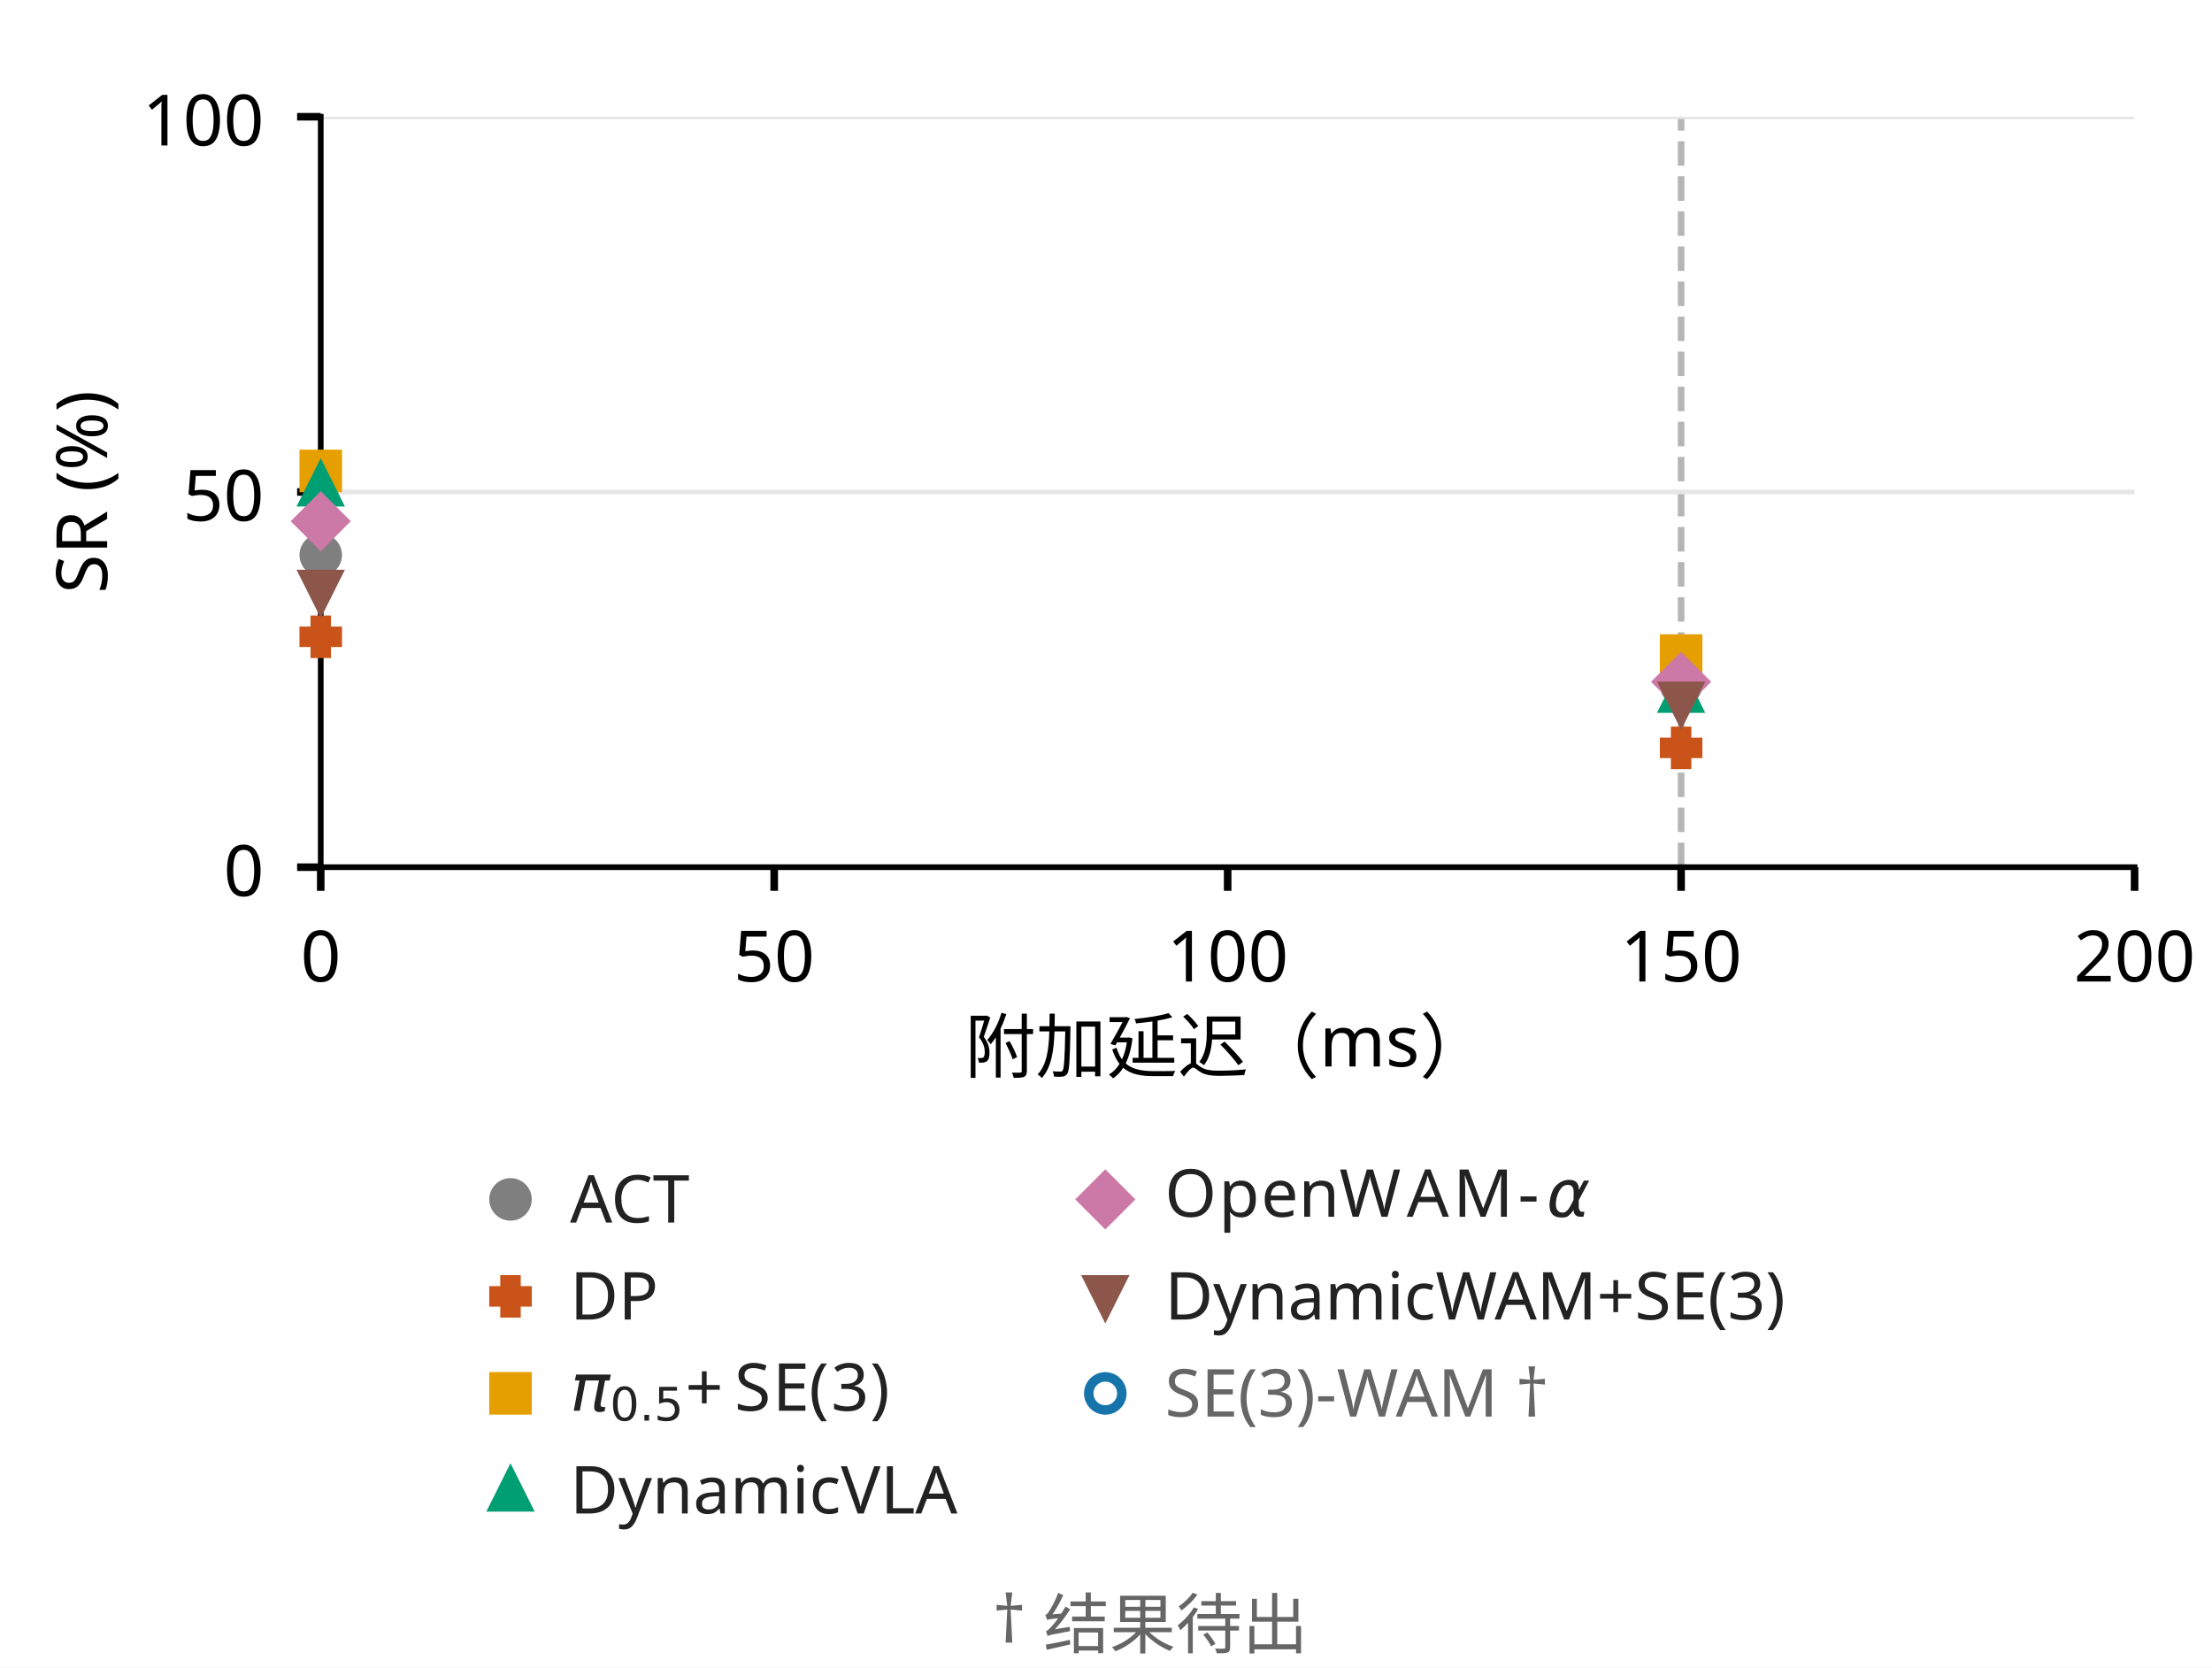
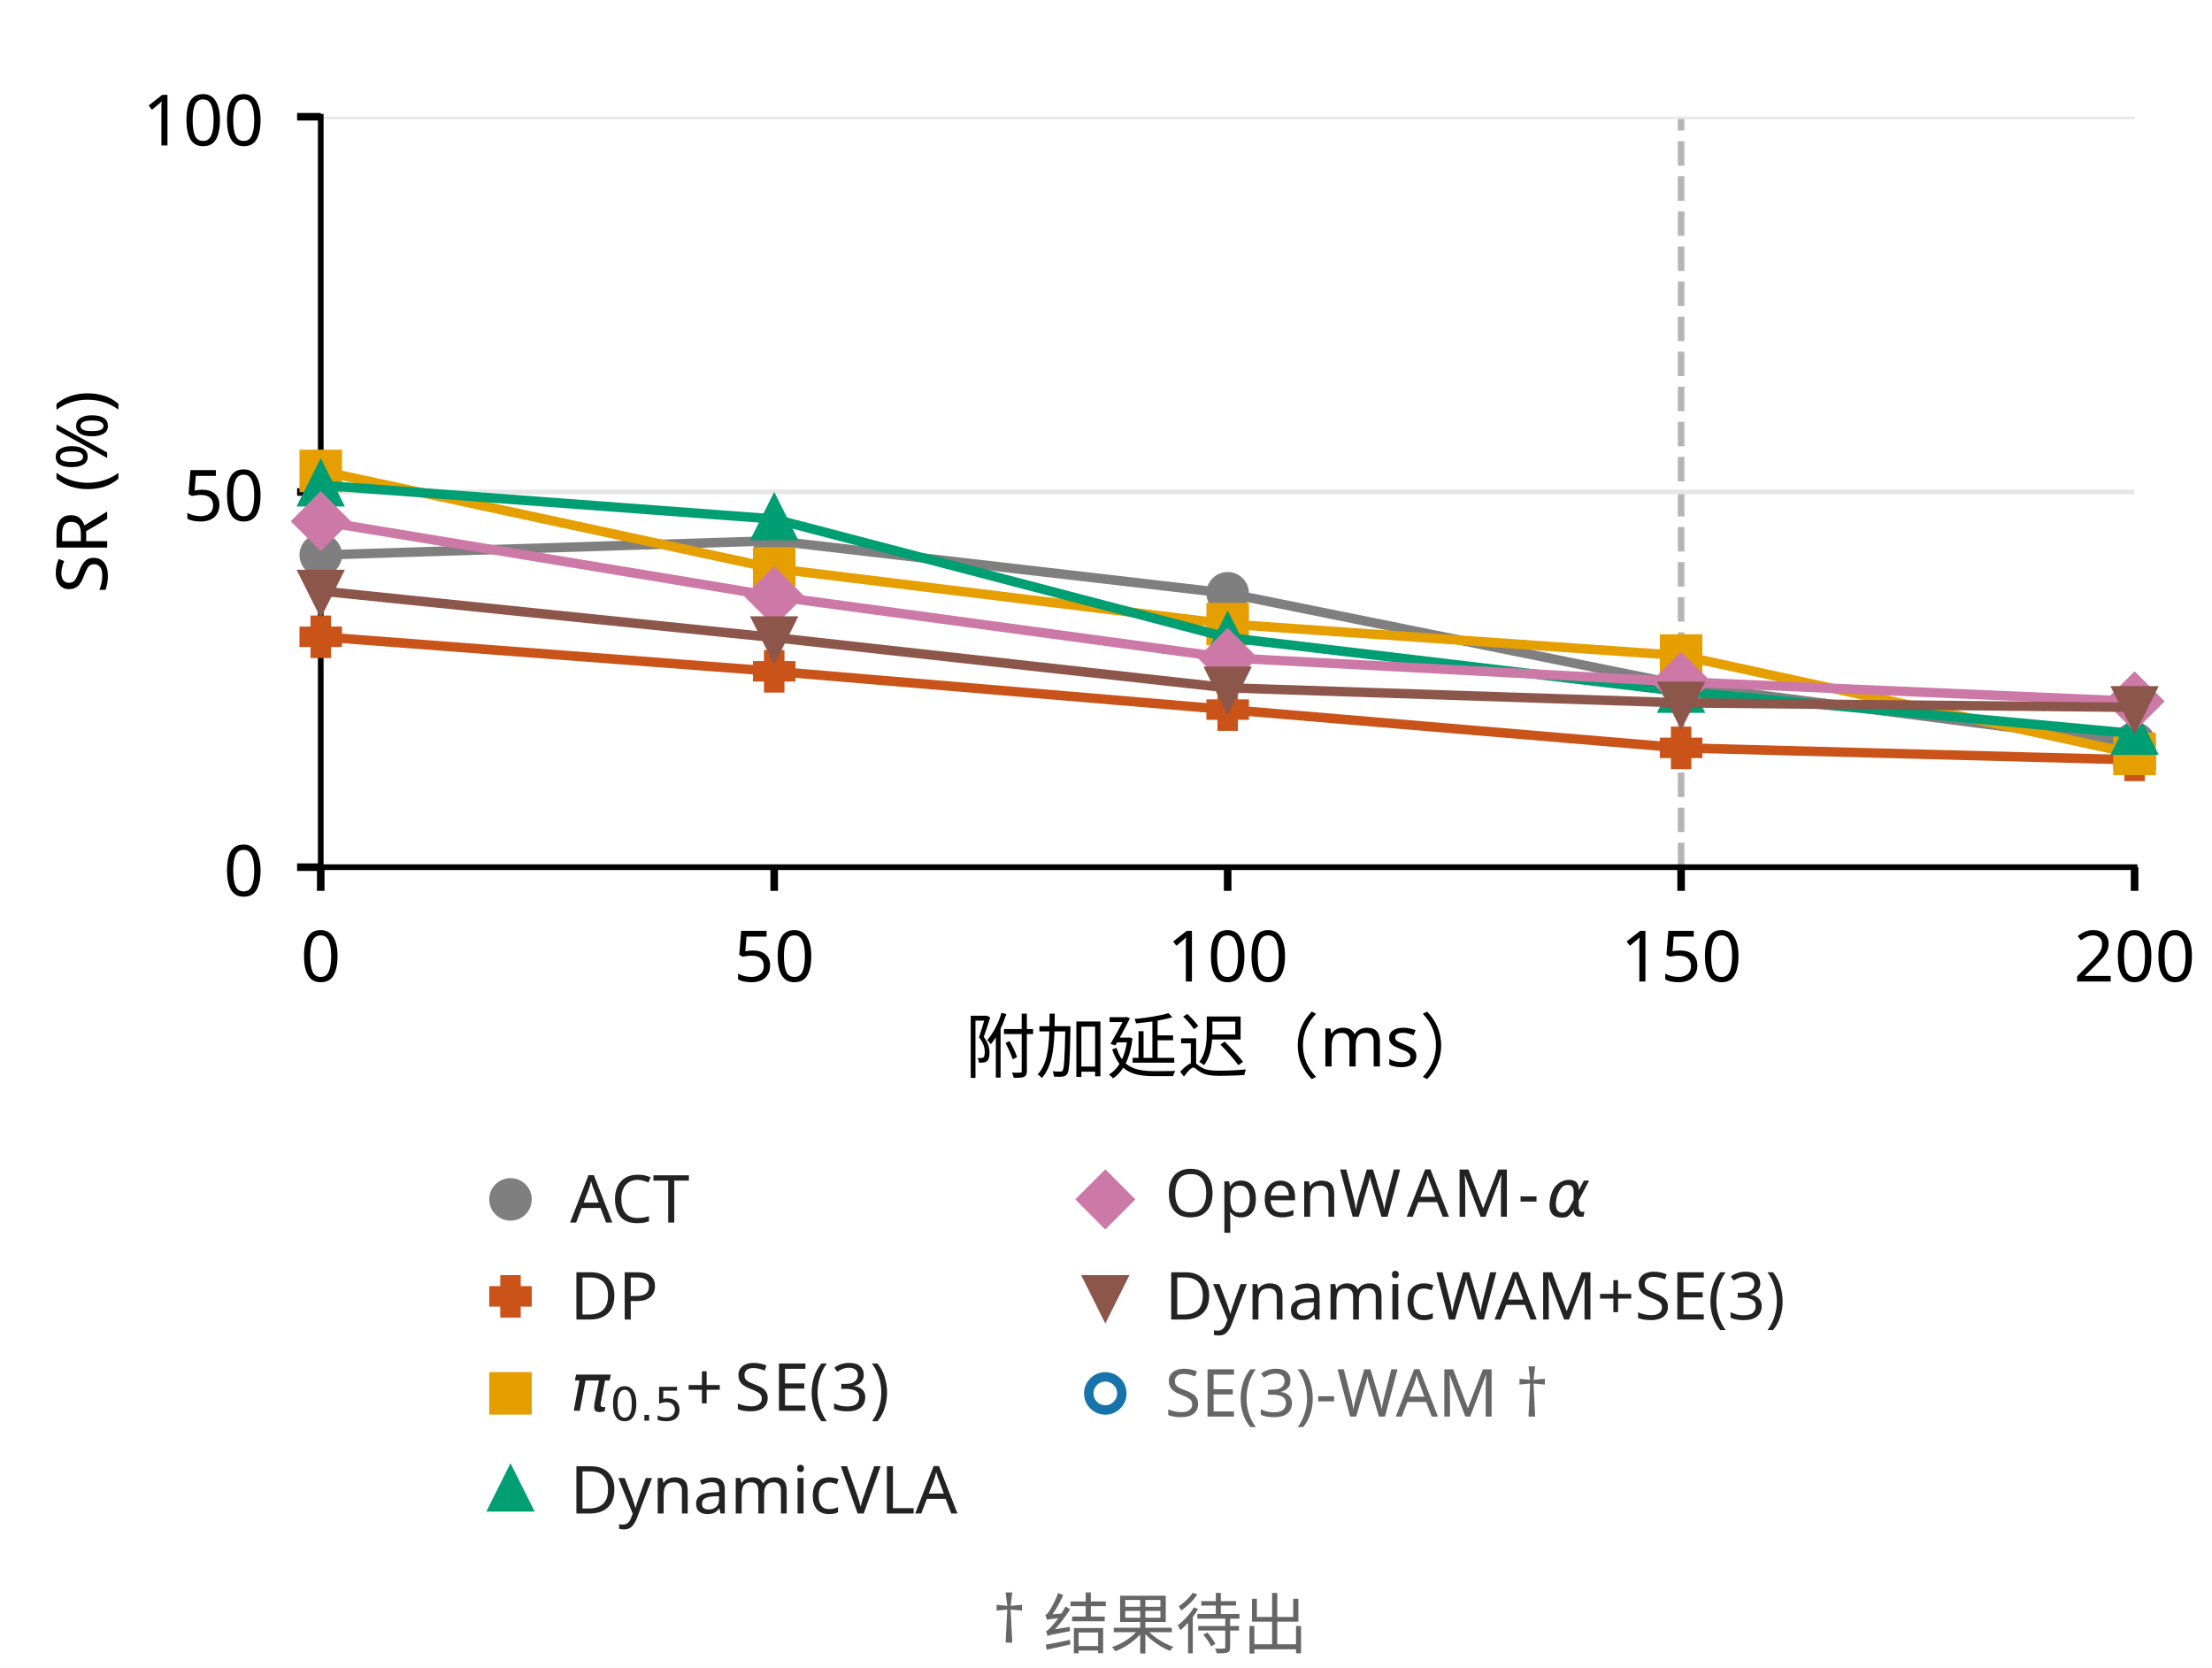
<svg xmlns="http://www.w3.org/2000/svg" xmlns:xlink="http://www.w3.org/1999/xlink" width="234pt" height="176.4pt" viewBox="0 0 234 176.4" version="1.1">
  <defs>
    <style type="text/css">*{stroke-linejoin: round; stroke-linecap: butt}</style>
  </defs>
  <g id="figure_1">
    <g id="patch_1">
      <path d="M 0 176.4 L 234 176.4 L 234 0 L 0 0 z " style="fill: #ffffff" />
    </g>
    <g id="axes_1">
      <g id="patch_2">
        <path d="M 33.93 91.728 L 225.81 91.728 L 225.81 12.348 L 33.93 12.348 z " style="fill: #ffffff" />
      </g>
      <g id="line2d_1">
-         <path d="M 177.84 91.728 L 177.84 12.348 " clip-path="url(#p1dd057298a)" style="fill: none; stroke-dasharray: 2.59,1.12; stroke-dashoffset: 0; stroke: #b5b5b5; stroke-width: 0.7" />
+         <path d="M 177.84 91.728 L 177.84 12.348 " clip-path="url(#p5bd1a931da)" style="fill: none; stroke-dasharray: 2.59,1.12; stroke-dashoffset: 0; stroke: #b5b5b5; stroke-width: 0.7" />
      </g>
      <g id="matplotlib.axis_1">
        <g id="xtick_1">
          <g id="line2d_2">
            <defs>
-               <path id="ma28cb5667c" d="M 0 0 L 0 2.5 " style="stroke: #000000; stroke-width: 0.8" />
+               <path id="mb4be37c0f7" d="M 0 0 L 0 2.5 " style="stroke: #000000; stroke-width: 0.8" />
            </defs>
            <g>
-               <use xlink:href="#ma28cb5667c" x="33.93" y="91.728" style="stroke: #000000; stroke-width: 0.8" />
+               <use xlink:href="#mb4be37c0f7" x="33.93" y="91.728" style="stroke: #000000; stroke-width: 0.8" />
            </g>
          </g>
          <g id="text_1">
            <text style="font-size: 7.5px; font-family: 'Microsoft YaHei'; text-anchor: middle" x="33.93" y="103.818" transform="rotate(-0 33.93 103.8181)">0</text>
          </g>
        </g>
        <g id="xtick_2">
          <g id="line2d_3">
            <g>
-               <use xlink:href="#ma28cb5667c" x="81.9" y="91.728" style="stroke: #000000; stroke-width: 0.8" />
+               <use xlink:href="#mb4be37c0f7" x="81.9" y="91.728" style="stroke: #000000; stroke-width: 0.8" />
            </g>
          </g>
          <g id="text_2">
            <text style="font-size: 7.5px; font-family: 'Microsoft YaHei'; text-anchor: middle" x="81.9" y="103.818" transform="rotate(-0 81.9 103.8181)">50</text>
          </g>
        </g>
        <g id="xtick_3">
          <g id="line2d_4">
            <g>
-               <use xlink:href="#ma28cb5667c" x="129.87" y="91.728" style="stroke: #000000; stroke-width: 0.8" />
+               <use xlink:href="#mb4be37c0f7" x="129.87" y="91.728" style="stroke: #000000; stroke-width: 0.8" />
            </g>
          </g>
          <g id="text_3">
            <text style="font-size: 7.5px; font-family: 'Microsoft YaHei'; text-anchor: middle" x="129.87" y="103.818" transform="rotate(-0 129.87 103.8181)">100</text>
          </g>
        </g>
        <g id="xtick_4">
          <g id="line2d_5">
            <g>
-               <use xlink:href="#ma28cb5667c" x="177.84" y="91.728" style="stroke: #000000; stroke-width: 0.8" />
+               <use xlink:href="#mb4be37c0f7" x="177.84" y="91.728" style="stroke: #000000; stroke-width: 0.8" />
            </g>
          </g>
          <g id="text_4">
            <text style="font-size: 7.5px; font-family: 'Microsoft YaHei'; text-anchor: middle" x="177.84" y="103.818" transform="rotate(-0 177.84 103.8181)">150</text>
          </g>
        </g>
        <g id="xtick_5">
          <g id="line2d_6">
            <g>
-               <use xlink:href="#ma28cb5667c" x="225.81" y="91.728" style="stroke: #000000; stroke-width: 0.8" />
+               <use xlink:href="#mb4be37c0f7" x="225.81" y="91.728" style="stroke: #000000; stroke-width: 0.8" />
            </g>
          </g>
          <g id="text_5">
            <text style="font-size: 7.5px; font-family: 'Microsoft YaHei'; text-anchor: middle" x="225.81" y="103.818" transform="rotate(-0 225.81 103.8181)">200</text>
          </g>
        </g>
        <g id="text_6">
          <text style="font-size: 7.5px; font-family: 'Microsoft YaHei'; text-anchor: middle" x="129.87" y="113.426" transform="rotate(-0 129.87 113.4261)">附加延迟（ms）</text>
        </g>
      </g>
      <g id="matplotlib.axis_2">
        <g id="ytick_1">
          <g id="line2d_7">
-             <path d="M 33.93 91.728 L 225.81 91.728 " clip-path="url(#p1dd057298a)" style="fill: none; stroke: #e6e6e6; stroke-width: 0.5; stroke-linecap: square" />
+             <path d="M 33.93 91.728 L 225.81 91.728 " clip-path="url(#p5bd1a931da)" style="fill: none; stroke: #e6e6e6; stroke-width: 0.5; stroke-linecap: square" />
          </g>
          <g id="line2d_8">
            <defs>
-               <path id="mfdb7fdca52" d="M 0 0 L -2.5 0 " style="stroke: #000000; stroke-width: 0.8" />
+               <path id="mec2efde9a0" d="M 0 0 L -2.5 0 " style="stroke: #000000; stroke-width: 0.8" />
            </defs>
            <g>
-               <use xlink:href="#mfdb7fdca52" x="33.93" y="91.728" style="stroke: #000000; stroke-width: 0.8" />
+               <use xlink:href="#mec2efde9a0" x="33.93" y="91.728" style="stroke: #000000; stroke-width: 0.8" />
            </g>
          </g>
          <g id="text_7">
            <text style="font-size: 7.5px; font-family: 'Microsoft YaHei'; text-anchor: end" x="27.93" y="94.773" transform="rotate(-0 27.93 94.77304)">0</text>
          </g>
        </g>
        <g id="ytick_2">
          <g id="line2d_9">
-             <path d="M 33.93 52.038 L 225.81 52.038 " clip-path="url(#p1dd057298a)" style="fill: none; stroke: #e6e6e6; stroke-width: 0.5; stroke-linecap: square" />
+             <path d="M 33.93 52.038 L 225.81 52.038 " clip-path="url(#p5bd1a931da)" style="fill: none; stroke: #e6e6e6; stroke-width: 0.5; stroke-linecap: square" />
          </g>
          <g id="line2d_10">
            <g>
-               <use xlink:href="#mfdb7fdca52" x="33.93" y="52.038" style="stroke: #000000; stroke-width: 0.8" />
+               <use xlink:href="#mec2efde9a0" x="33.93" y="52.038" style="stroke: #000000; stroke-width: 0.8" />
            </g>
          </g>
          <g id="text_8">
            <text style="font-size: 7.5px; font-family: 'Microsoft YaHei'; text-anchor: end" x="27.93" y="55.083" transform="rotate(-0 27.93 55.08304)">50</text>
          </g>
        </g>
        <g id="ytick_3">
          <g id="line2d_11">
-             <path d="M 33.93 12.348 L 225.81 12.348 " clip-path="url(#p1dd057298a)" style="fill: none; stroke: #e6e6e6; stroke-width: 0.5; stroke-linecap: square" />
+             <path d="M 33.93 12.348 L 225.81 12.348 " clip-path="url(#p5bd1a931da)" style="fill: none; stroke: #e6e6e6; stroke-width: 0.5; stroke-linecap: square" />
          </g>
          <g id="line2d_12">
            <g>
-               <use xlink:href="#mfdb7fdca52" x="33.93" y="12.348" style="stroke: #000000; stroke-width: 0.8" />
+               <use xlink:href="#mec2efde9a0" x="33.93" y="12.348" style="stroke: #000000; stroke-width: 0.8" />
            </g>
          </g>
          <g id="text_9">
            <text style="font-size: 7.5px; font-family: 'Microsoft YaHei'; text-anchor: end" x="27.93" y="15.393" transform="rotate(-0 27.93 15.39304)">100</text>
          </g>
        </g>
        <g id="text_10">
          <text style="font-size: 7.5px; font-family: 'Microsoft YaHei'; text-anchor: middle" x="11.335" y="52.038" transform="rotate(-90 11.33522 52.038)">SR (%)</text>
        </g>
      </g>
      <g id="patch_3">
        <path d="M 33.93 91.728 L 33.93 12.348 " style="fill: none; stroke: #000000; stroke-width: 0.6; stroke-linejoin: miter; stroke-linecap: square" />
      </g>
      <g id="patch_4">
        <path d="M 33.93 91.728 L 225.81 91.728 " style="fill: none; stroke: #000000; stroke-width: 0.6; stroke-linejoin: miter; stroke-linecap: square" />
      </g>
      <g id="line2d_13">
-         <path d="M 33.93 58.706 M 177.84 72.439 " style="fill: none; stroke: #7f7f7f; stroke-linecap: square" />
-         <defs>
-           <path id="md842463370" d="M 0 1.75 C 0.464 1.75 0.909 1.566 1.237 1.237 C 1.566 0.909 1.75 0.464 1.75 0 C 1.75 -0.464 1.566 -0.909 1.237 -1.237 C 0.909 -1.566 0.464 -1.75 0 -1.75 C -0.464 -1.75 -0.909 -1.566 -1.237 -1.237 C -1.566 -0.909 -1.75 -0.464 -1.75 0 C -1.75 0.464 -1.566 0.909 -1.237 1.237 C -0.909 1.566 -0.464 1.75 0 1.75 z " style="stroke: #7f7f7f" />
-         </defs>
-         <g>
-           <use xlink:href="#md842463370" x="33.93" y="58.706" style="fill: #7f7f7f; stroke: #7f7f7f" />
-           <use xlink:href="#md842463370" x="177.84" y="72.439" style="fill: #7f7f7f; stroke: #7f7f7f" />
+         <path d="M 33.93 58.706 L 81.9 57.198 L 129.87 62.754 L 177.84 72.439 L 225.81 78.63 " style="fill: none; stroke: #7f7f7f; stroke-linecap: square" />
+         <defs>
+           <path id="m471d9555e7" d="M 0 1.75 C 0.464 1.75 0.909 1.566 1.237 1.237 C 1.566 0.909 1.75 0.464 1.75 0 C 1.75 -0.464 1.566 -0.909 1.237 -1.237 C 0.909 -1.566 0.464 -1.75 0 -1.75 C -0.464 -1.75 -0.909 -1.566 -1.237 -1.237 C -1.566 -0.909 -1.75 -0.464 -1.75 0 C -1.75 0.464 -1.566 0.909 -1.237 1.237 C -0.909 1.566 -0.464 1.75 0 1.75 z " style="stroke: #7f7f7f" />
+         </defs>
+         <g>
+           <use xlink:href="#m471d9555e7" x="33.93" y="58.706" style="fill: #7f7f7f; stroke: #7f7f7f" />
+           <use xlink:href="#m471d9555e7" x="81.9" y="57.198" style="fill: #7f7f7f; stroke: #7f7f7f" />
+           <use xlink:href="#m471d9555e7" x="129.87" y="62.754" style="fill: #7f7f7f; stroke: #7f7f7f" />
+           <use xlink:href="#m471d9555e7" x="177.84" y="72.439" style="fill: #7f7f7f; stroke: #7f7f7f" />
+           <use xlink:href="#m471d9555e7" x="225.81" y="78.63" style="fill: #7f7f7f; stroke: #7f7f7f" />
        </g>
      </g>
      <g id="line2d_14">
-         <path d="M 33.93 67.358 M 177.84 79.107 " style="fill: none; stroke: #c95318; stroke-linecap: square" />
-         <defs>
-           <path id="m00d39f445f" d="M -0.583 1.75 L 0.583 1.75 L 0.583 0.583 L 1.75 0.583 L 1.75 -0.583 L 0.583 -0.583 L 0.583 -1.75 L -0.583 -1.75 L -0.583 -0.583 L -1.75 -0.583 L -1.75 0.583 L -0.583 0.583 z " style="stroke: #c95318; stroke-linejoin: miter" />
-         </defs>
-         <g>
-           <use xlink:href="#m00d39f445f" x="33.93" y="67.358" style="fill: #c95318; stroke: #c95318; stroke-linejoin: miter" />
-           <use xlink:href="#m00d39f445f" x="177.84" y="79.107" style="fill: #c95318; stroke: #c95318; stroke-linejoin: miter" />
+         <path d="M 33.93 67.358 L 81.9 71.01 L 129.87 75.058 L 177.84 79.107 L 225.81 80.377 " style="fill: none; stroke: #c95318; stroke-linecap: square" />
+         <defs>
+           <path id="m6865b67cbb" d="M -0.583 1.75 L 0.583 1.75 L 0.583 0.583 L 1.75 0.583 L 1.75 -0.583 L 0.583 -0.583 L 0.583 -1.75 L -0.583 -1.75 L -0.583 -0.583 L -1.75 -0.583 L -1.75 0.583 L -0.583 0.583 z " style="stroke: #c95318; stroke-linejoin: miter" />
+         </defs>
+         <g>
+           <use xlink:href="#m6865b67cbb" x="33.93" y="67.358" style="fill: #c95318; stroke: #c95318; stroke-linejoin: miter" />
+           <use xlink:href="#m6865b67cbb" x="81.9" y="71.01" style="fill: #c95318; stroke: #c95318; stroke-linejoin: miter" />
+           <use xlink:href="#m6865b67cbb" x="129.87" y="75.058" style="fill: #c95318; stroke: #c95318; stroke-linejoin: miter" />
+           <use xlink:href="#m6865b67cbb" x="177.84" y="79.107" style="fill: #c95318; stroke: #c95318; stroke-linejoin: miter" />
+           <use xlink:href="#m6865b67cbb" x="225.81" y="80.377" style="fill: #c95318; stroke: #c95318; stroke-linejoin: miter" />
        </g>
      </g>
      <g id="line2d_15">
-         <path d="M 33.93 49.815 M 177.84 69.343 " style="fill: none; stroke: #e69f00; stroke-linecap: square" />
-         <defs>
-           <path id="mebc621a1c7" d="M -1.75 1.75 L 1.75 1.75 L 1.75 -1.75 L -1.75 -1.75 z " style="stroke: #e69f00; stroke-linejoin: miter" />
-         </defs>
-         <g>
-           <use xlink:href="#mebc621a1c7" x="33.93" y="49.815" style="fill: #e69f00; stroke: #e69f00; stroke-linejoin: miter" />
-           <use xlink:href="#mebc621a1c7" x="177.84" y="69.343" style="fill: #e69f00; stroke: #e69f00; stroke-linejoin: miter" />
+         <path d="M 33.93 49.815 L 81.9 60.135 L 129.87 66.009 L 177.84 69.343 L 225.81 79.742 " style="fill: none; stroke: #e69f00; stroke-linecap: square" />
+         <defs>
+           <path id="m0cb5bd8c5d" d="M -1.75 1.75 L 1.75 1.75 L 1.75 -1.75 L -1.75 -1.75 z " style="stroke: #e69f00; stroke-linejoin: miter" />
+         </defs>
+         <g>
+           <use xlink:href="#m0cb5bd8c5d" x="33.93" y="49.815" style="fill: #e69f00; stroke: #e69f00; stroke-linejoin: miter" />
+           <use xlink:href="#m0cb5bd8c5d" x="81.9" y="60.135" style="fill: #e69f00; stroke: #e69f00; stroke-linejoin: miter" />
+           <use xlink:href="#m0cb5bd8c5d" x="129.87" y="66.009" style="fill: #e69f00; stroke: #e69f00; stroke-linejoin: miter" />
+           <use xlink:href="#m0cb5bd8c5d" x="177.84" y="69.343" style="fill: #e69f00; stroke: #e69f00; stroke-linejoin: miter" />
+           <use xlink:href="#m0cb5bd8c5d" x="225.81" y="79.742" style="fill: #e69f00; stroke: #e69f00; stroke-linejoin: miter" />
        </g>
      </g>
      <g id="line2d_16">
-         <path d="M 33.93 51.324 M 177.84 73.153 " style="fill: none; stroke: #009e73; stroke-linecap: square" />
-         <defs>
-           <path id="md0ee13850b" d="M 0 -1.75 L -1.75 1.75 L 1.75 1.75 z " style="stroke: #009e73; stroke-linejoin: miter" />
-         </defs>
-         <g>
-           <use xlink:href="#md0ee13850b" x="33.93" y="51.324" style="fill: #009e73; stroke: #009e73; stroke-linejoin: miter" />
-           <use xlink:href="#md0ee13850b" x="177.84" y="73.153" style="fill: #009e73; stroke: #009e73; stroke-linejoin: miter" />
+         <path d="M 33.93 51.324 L 81.9 54.896 L 129.87 67.438 L 177.84 73.153 L 225.81 77.598 " style="fill: none; stroke: #009e73; stroke-linecap: square" />
+         <defs>
+           <path id="mb87eeda171" d="M 0 -1.75 L -1.75 1.75 L 1.75 1.75 z " style="stroke: #009e73; stroke-linejoin: miter" />
+         </defs>
+         <g>
+           <use xlink:href="#mb87eeda171" x="33.93" y="51.324" style="fill: #009e73; stroke: #009e73; stroke-linejoin: miter" />
+           <use xlink:href="#mb87eeda171" x="81.9" y="54.896" style="fill: #009e73; stroke: #009e73; stroke-linejoin: miter" />
+           <use xlink:href="#mb87eeda171" x="129.87" y="67.438" style="fill: #009e73; stroke: #009e73; stroke-linejoin: miter" />
+           <use xlink:href="#mb87eeda171" x="177.84" y="73.153" style="fill: #009e73; stroke: #009e73; stroke-linejoin: miter" />
+           <use xlink:href="#mb87eeda171" x="225.81" y="77.598" style="fill: #009e73; stroke: #009e73; stroke-linejoin: miter" />
        </g>
      </g>
      <g id="line2d_17">
-         <path d="M 33.93 55.134 M 177.84 72.121 " style="fill: none; stroke: #cc79a7; stroke-linecap: square" />
-         <defs>
-           <path id="m7fd9d01cf5" d="M 0 2.475 L 2.475 0 L 0 -2.475 L -2.475 0 z " style="stroke: #cc79a7; stroke-linejoin: miter" />
-         </defs>
-         <g>
-           <use xlink:href="#m7fd9d01cf5" x="33.93" y="55.134" style="fill: #cc79a7; stroke: #cc79a7; stroke-linejoin: miter" />
-           <use xlink:href="#m7fd9d01cf5" x="177.84" y="72.121" style="fill: #cc79a7; stroke: #cc79a7; stroke-linejoin: miter" />
+         <path d="M 33.93 55.134 L 81.9 63.072 L 129.87 69.581 L 177.84 72.121 L 225.81 74.185 " style="fill: none; stroke: #cc79a7; stroke-linecap: square" />
+         <defs>
+           <path id="m95d3c788f9" d="M 0 2.475 L 2.475 0 L 0 -2.475 L -2.475 0 z " style="stroke: #cc79a7; stroke-linejoin: miter" />
+         </defs>
+         <g>
+           <use xlink:href="#m95d3c788f9" x="33.93" y="55.134" style="fill: #cc79a7; stroke: #cc79a7; stroke-linejoin: miter" />
+           <use xlink:href="#m95d3c788f9" x="81.9" y="63.072" style="fill: #cc79a7; stroke: #cc79a7; stroke-linejoin: miter" />
+           <use xlink:href="#m95d3c788f9" x="129.87" y="69.581" style="fill: #cc79a7; stroke: #cc79a7; stroke-linejoin: miter" />
+           <use xlink:href="#m95d3c788f9" x="177.84" y="72.121" style="fill: #cc79a7; stroke: #cc79a7; stroke-linejoin: miter" />
+           <use xlink:href="#m95d3c788f9" x="225.81" y="74.185" style="fill: #cc79a7; stroke: #cc79a7; stroke-linejoin: miter" />
        </g>
      </g>
      <g id="line2d_18">
-         <path d="M 33.93 62.516 M 177.84 74.344 " style="fill: none; stroke: #8c564b; stroke-linecap: square" />
-         <defs>
-           <path id="mefe5c68059" d="M -0 1.75 L 1.75 -1.75 L -1.75 -1.75 z " style="stroke: #8c564b; stroke-linejoin: miter" />
-         </defs>
-         <g>
-           <use xlink:href="#mefe5c68059" x="33.93" y="62.516" style="fill: #8c564b; stroke: #8c564b; stroke-linejoin: miter" />
-           <use xlink:href="#mefe5c68059" x="177.84" y="74.344" style="fill: #8c564b; stroke: #8c564b; stroke-linejoin: miter" />
+         <path d="M 33.93 62.516 L 81.9 67.438 L 129.87 72.756 L 177.84 74.344 L 225.81 74.82 " style="fill: none; stroke: #8c564b; stroke-linecap: square" />
+         <defs>
+           <path id="m5b1f40eb01" d="M -0 1.75 L 1.75 -1.75 L -1.75 -1.75 z " style="stroke: #8c564b; stroke-linejoin: miter" />
+         </defs>
+         <g>
+           <use xlink:href="#m5b1f40eb01" x="33.93" y="62.516" style="fill: #8c564b; stroke: #8c564b; stroke-linejoin: miter" />
+           <use xlink:href="#m5b1f40eb01" x="81.9" y="67.438" style="fill: #8c564b; stroke: #8c564b; stroke-linejoin: miter" />
+           <use xlink:href="#m5b1f40eb01" x="129.87" y="72.756" style="fill: #8c564b; stroke: #8c564b; stroke-linejoin: miter" />
+           <use xlink:href="#m5b1f40eb01" x="177.84" y="74.344" style="fill: #8c564b; stroke: #8c564b; stroke-linejoin: miter" />
+           <use xlink:href="#m5b1f40eb01" x="225.81" y="74.82" style="fill: #8c564b; stroke: #8c564b; stroke-linejoin: miter" />
        </g>
      </g>
    </g>
    <g id="text_11">
      <text style="font-size: 7px; font-family: 'Microsoft YaHei'; text-anchor: middle; fill: #666666" x="121.68" y="173.754" transform="rotate(-0 121.68 173.754)">† 结果待出</text>
    </g>
    <g id="legend_1">
      <g id="line2d_19">
        <g>
-           <use xlink:href="#md842463370" x="54.004" y="126.868" style="fill: #7f7f7f; stroke: #7f7f7f" />
+           <use xlink:href="#m471d9555e7" x="54.004" y="126.868" style="fill: #7f7f7f; stroke: #7f7f7f" />
        </g>
      </g>
      <g id="text_12">
        <text style="font-size: 7px; font-family: 'Microsoft YaHei'; text-anchor: start; fill: #222222" x="60.304" y="129.318" transform="rotate(-0 60.30367 129.3181)">ACT</text>
      </g>
      <g id="line2d_20">
        <g>
-           <use xlink:href="#m00d39f445f" x="54.004" y="137.126" style="fill: #c95318; stroke: #c95318; stroke-linejoin: miter" />
+           <use xlink:href="#m6865b67cbb" x="54.004" y="137.126" style="fill: #c95318; stroke: #c95318; stroke-linejoin: miter" />
        </g>
      </g>
      <g id="text_13">
        <text style="font-size: 7px; font-family: 'Microsoft YaHei'; text-anchor: start; fill: #222222" x="60.304" y="139.576" transform="rotate(-0 60.30367 139.5761)">DP</text>
      </g>
      <g id="line2d_21">
        <g>
-           <use xlink:href="#mebc621a1c7" x="54.004" y="147.384" style="fill: #e69f00; stroke: #e69f00; stroke-linejoin: miter" />
+           <use xlink:href="#m0cb5bd8c5d" x="54.004" y="147.384" style="fill: #e69f00; stroke: #e69f00; stroke-linejoin: miter" />
        </g>
      </g>
      <g id="text_14">
        <g style="fill: #222222" transform="translate(60.30367 149.8341)">
          <text>
            <tspan x="0" y="-0.609" style="font-style: oblique; font-size: 7px; font-family: 'DejaVu Sans'; fill: #222222">π</tspan>
            <tspan x="4.214" y="0.441" style="font-size: 4.9px; font-family: 'DejaVu Sans'; fill: #222222">0</tspan>
            <tspan x="7.332" y="0.441" style="font-size: 4.9px; font-family: 'DejaVu Sans'; fill: #222222">.</tspan>
            <tspan x="8.889" y="0.441" style="font-size: 4.9px; font-family: 'DejaVu Sans'; fill: #222222">5</tspan>
            <tspan x="12.198" y="-0.609" style="font-size: 7px; font-family: 'Microsoft YaHei'; fill: #222222">+</tspan>
            <tspan x="17.39" y="-0.609" style="font-size: 7px; font-family: 'Microsoft YaHei'; fill: #222222">S</tspan>
            <tspan x="21.43" y="-0.609" style="font-size: 7px; font-family: 'Microsoft YaHei'; fill: #222222">E</tspan>
            <tspan x="25.279" y="-0.609" style="font-size: 7px; font-family: 'Microsoft YaHei'; fill: #222222">(</tspan>
            <tspan x="27.617" y="-0.609" style="font-size: 7px; font-family: 'Microsoft YaHei'; fill: #222222">3</tspan>
            <tspan x="31.722" y="-0.609" style="font-size: 7px; font-family: 'Microsoft YaHei'; fill: #222222">)</tspan>
          </text>
        </g>
      </g>
      <g id="line2d_22">
        <g>
-           <use xlink:href="#md0ee13850b" x="54.004" y="157.642" style="fill: #009e73; stroke: #009e73; stroke-linejoin: miter" />
+           <use xlink:href="#mb87eeda171" x="54.004" y="157.642" style="fill: #009e73; stroke: #009e73; stroke-linejoin: miter" />
        </g>
      </g>
      <g id="text_15">
        <text style="font-size: 7px; font-family: 'Microsoft YaHei'; text-anchor: start; fill: #222222" x="60.304" y="160.092" transform="rotate(-0 60.30367 160.0921)">DynamicVLA</text>
      </g>
      <g id="line2d_23">
        <g>
-           <use xlink:href="#m7fd9d01cf5" x="116.926" y="126.868" style="fill: #cc79a7; stroke: #cc79a7; stroke-linejoin: miter" />
+           <use xlink:href="#m95d3c788f9" x="116.926" y="126.868" style="fill: #cc79a7; stroke: #cc79a7; stroke-linejoin: miter" />
        </g>
      </g>
      <g id="text_16">
        <g style="fill: #222222" transform="translate(123.226 129.3181)">
          <text>
            <tspan x="0" y="-0.609" style="font-size: 7px; font-family: 'Microsoft YaHei'; fill: #222222">O</tspan>
            <tspan x="5.705" y="-0.609" style="font-size: 7px; font-family: 'Microsoft YaHei'; fill: #222222">p</tspan>
            <tspan x="10.175" y="-0.609" style="font-size: 7px; font-family: 'Microsoft YaHei'; fill: #222222">e</tspan>
            <tspan x="14.147" y="-0.609" style="font-size: 7px; font-family: 'Microsoft YaHei'; fill: #222222">n</tspan>
            <tspan x="18.46" y="-0.609" style="font-size: 7px; font-family: 'Microsoft YaHei'; fill: #222222">W</tspan>
            <tspan x="25.583" y="-0.609" style="font-size: 7px; font-family: 'Microsoft YaHei'; fill: #222222">A</tspan>
            <tspan x="30.509" y="-0.609" style="font-size: 7px; font-family: 'Microsoft YaHei'; fill: #222222">M</tspan>
            <tspan x="37.348" y="-0.609" style="font-size: 7px; font-family: 'Microsoft YaHei'; fill: #222222">-</tspan>
            <tspan x="40.376" y="-0.609" style="font-style: oblique; font-size: 7px; font-family: 'DejaVu Sans'; fill: #222222">α</tspan>
          </text>
        </g>
      </g>
      <g id="line2d_24">
        <g>
-           <use xlink:href="#mefe5c68059" x="116.926" y="137.126" style="fill: #8c564b; stroke: #8c564b; stroke-linejoin: miter" />
+           <use xlink:href="#m5b1f40eb01" x="116.926" y="137.126" style="fill: #8c564b; stroke: #8c564b; stroke-linejoin: miter" />
        </g>
      </g>
      <g id="text_17">
        <text style="font-size: 7px; font-family: 'Microsoft YaHei'; text-anchor: start; fill: #222222" x="123.226" y="139.576" transform="rotate(-0 123.226 139.5761)">DynamicWAM+SE(3)</text>
      </g>
      <g id="line2d_25">
        <defs>
-           <path id="ma76fee36ea" d="M 0 1.75 C 0.464 1.75 0.909 1.566 1.237 1.237 C 1.566 0.909 1.75 0.464 1.75 0 C 1.75 -0.464 1.566 -0.909 1.237 -1.237 C 0.909 -1.566 0.464 -1.75 0 -1.75 C -0.464 -1.75 -0.909 -1.566 -1.237 -1.237 C -1.566 -0.909 -1.75 -0.464 -1.75 0 C -1.75 0.464 -1.566 0.909 -1.237 1.237 C -0.909 1.566 -0.464 1.75 0 1.75 z " style="stroke: #1674ab" />
-         </defs>
-         <g>
-           <use xlink:href="#ma76fee36ea" x="116.926" y="147.391" style="fill-opacity: 0; stroke: #1674ab" />
+           <path id="m200823cb42" d="M 0 1.75 C 0.464 1.75 0.909 1.566 1.237 1.237 C 1.566 0.909 1.75 0.464 1.75 0 C 1.75 -0.464 1.566 -0.909 1.237 -1.237 C 0.909 -1.566 0.464 -1.75 0 -1.75 C -0.464 -1.75 -0.909 -1.566 -1.237 -1.237 C -1.566 -0.909 -1.75 -0.464 -1.75 0 C -1.75 0.464 -1.566 0.909 -1.237 1.237 C -0.909 1.566 -0.464 1.75 0 1.75 z " style="stroke: #1674ab" />
+         </defs>
+         <g>
+           <use xlink:href="#m200823cb42" x="116.926" y="147.391" style="fill-opacity: 0; stroke: #1674ab" />
        </g>
      </g>
      <g id="text_18">
        <text style="font-size: 7px; font-family: 'Microsoft YaHei'; text-anchor: start; fill: #666666" x="123.226" y="149.841" transform="rotate(-0 123.226 149.8408)">SE(3)-WAM †</text>
      </g>
    </g>
  </g>
  <defs>
-     <clipPath id="p1dd057298a">
+     <clipPath id="p5bd1a931da">
      <rect x="33.93" y="12.348" width="191.88" height="79.38" />
    </clipPath>
  </defs>
</svg>
